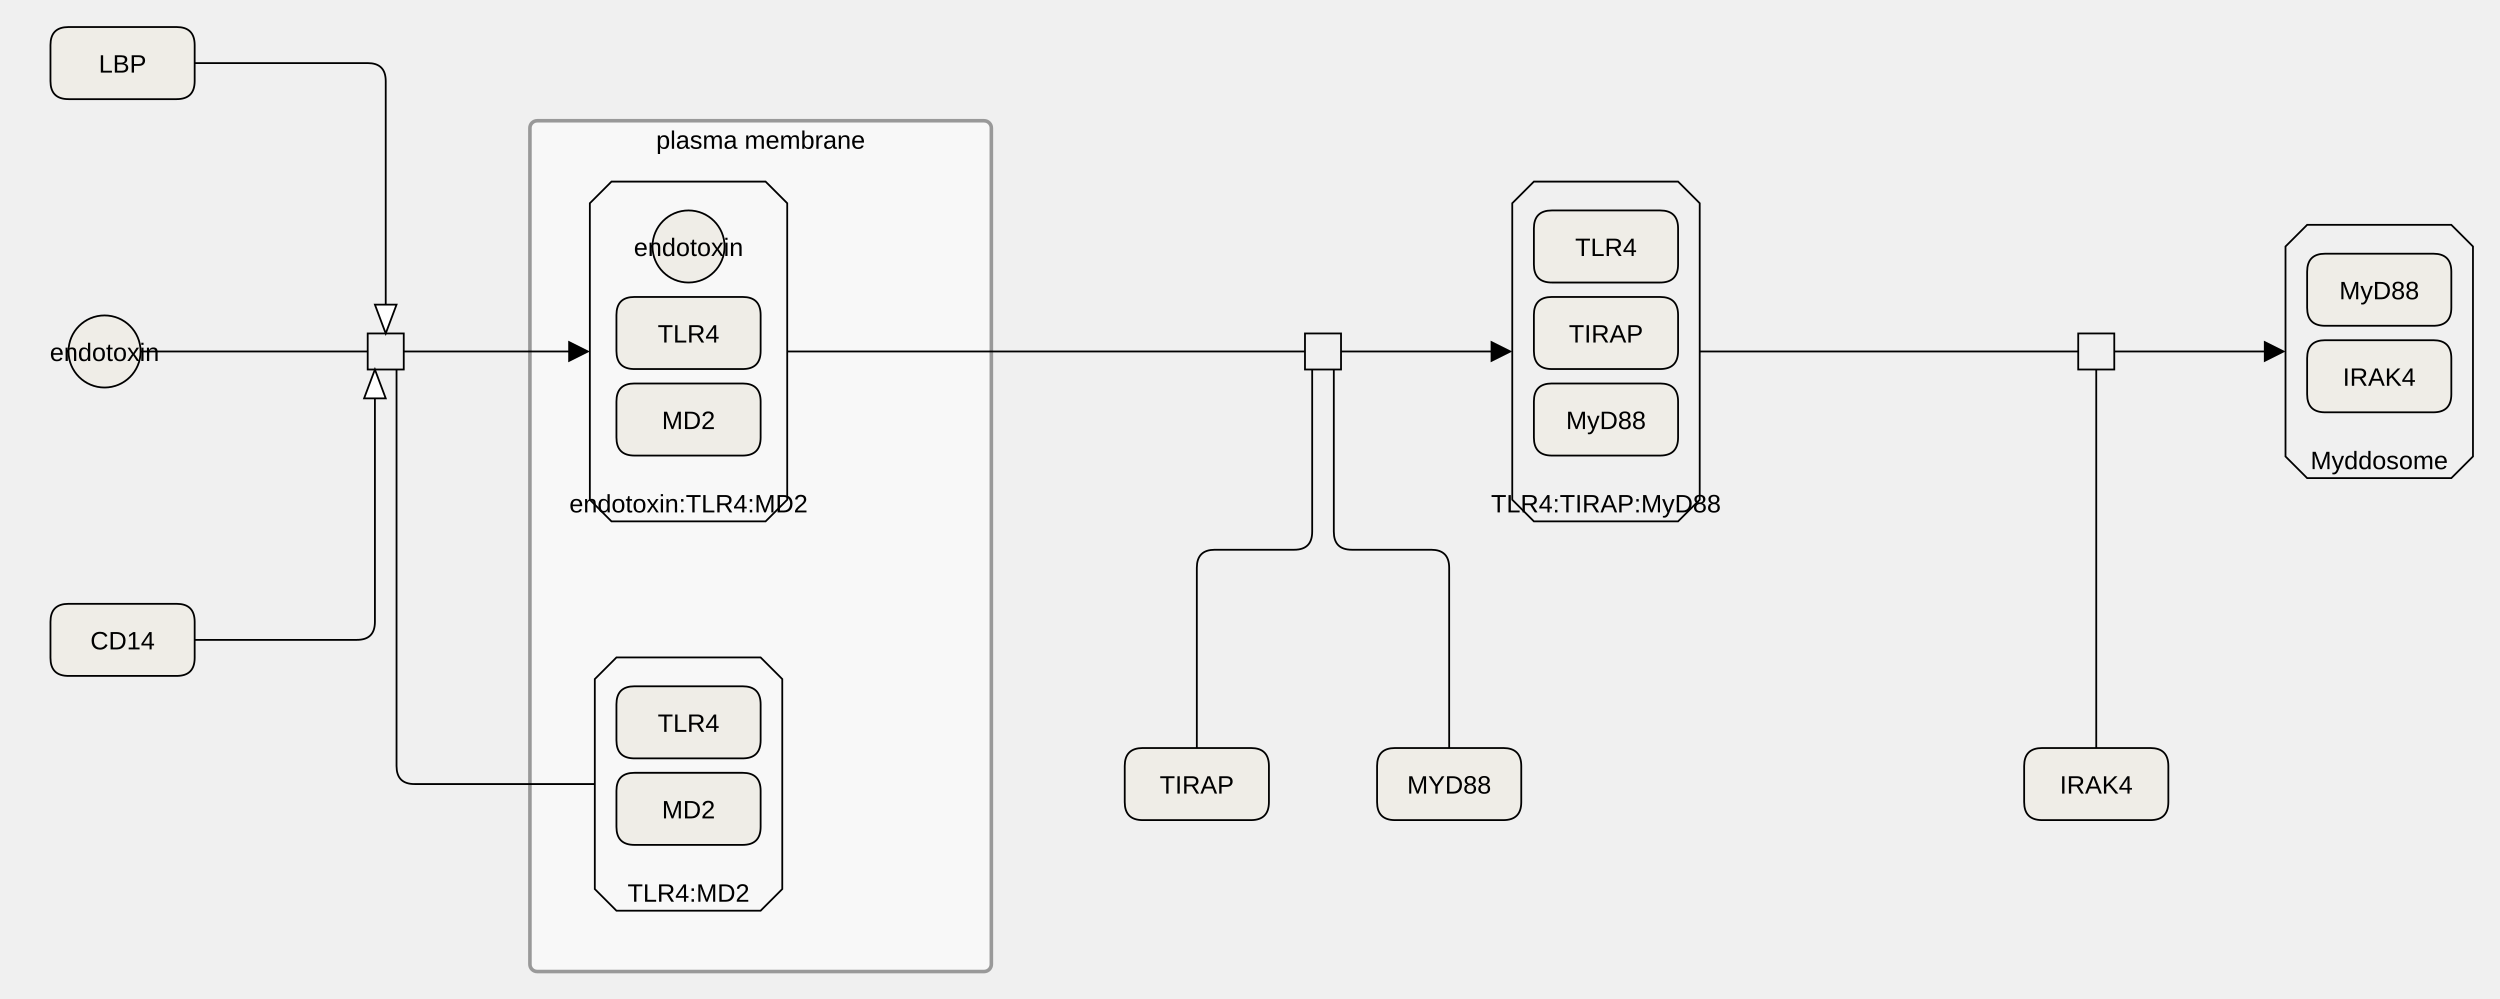
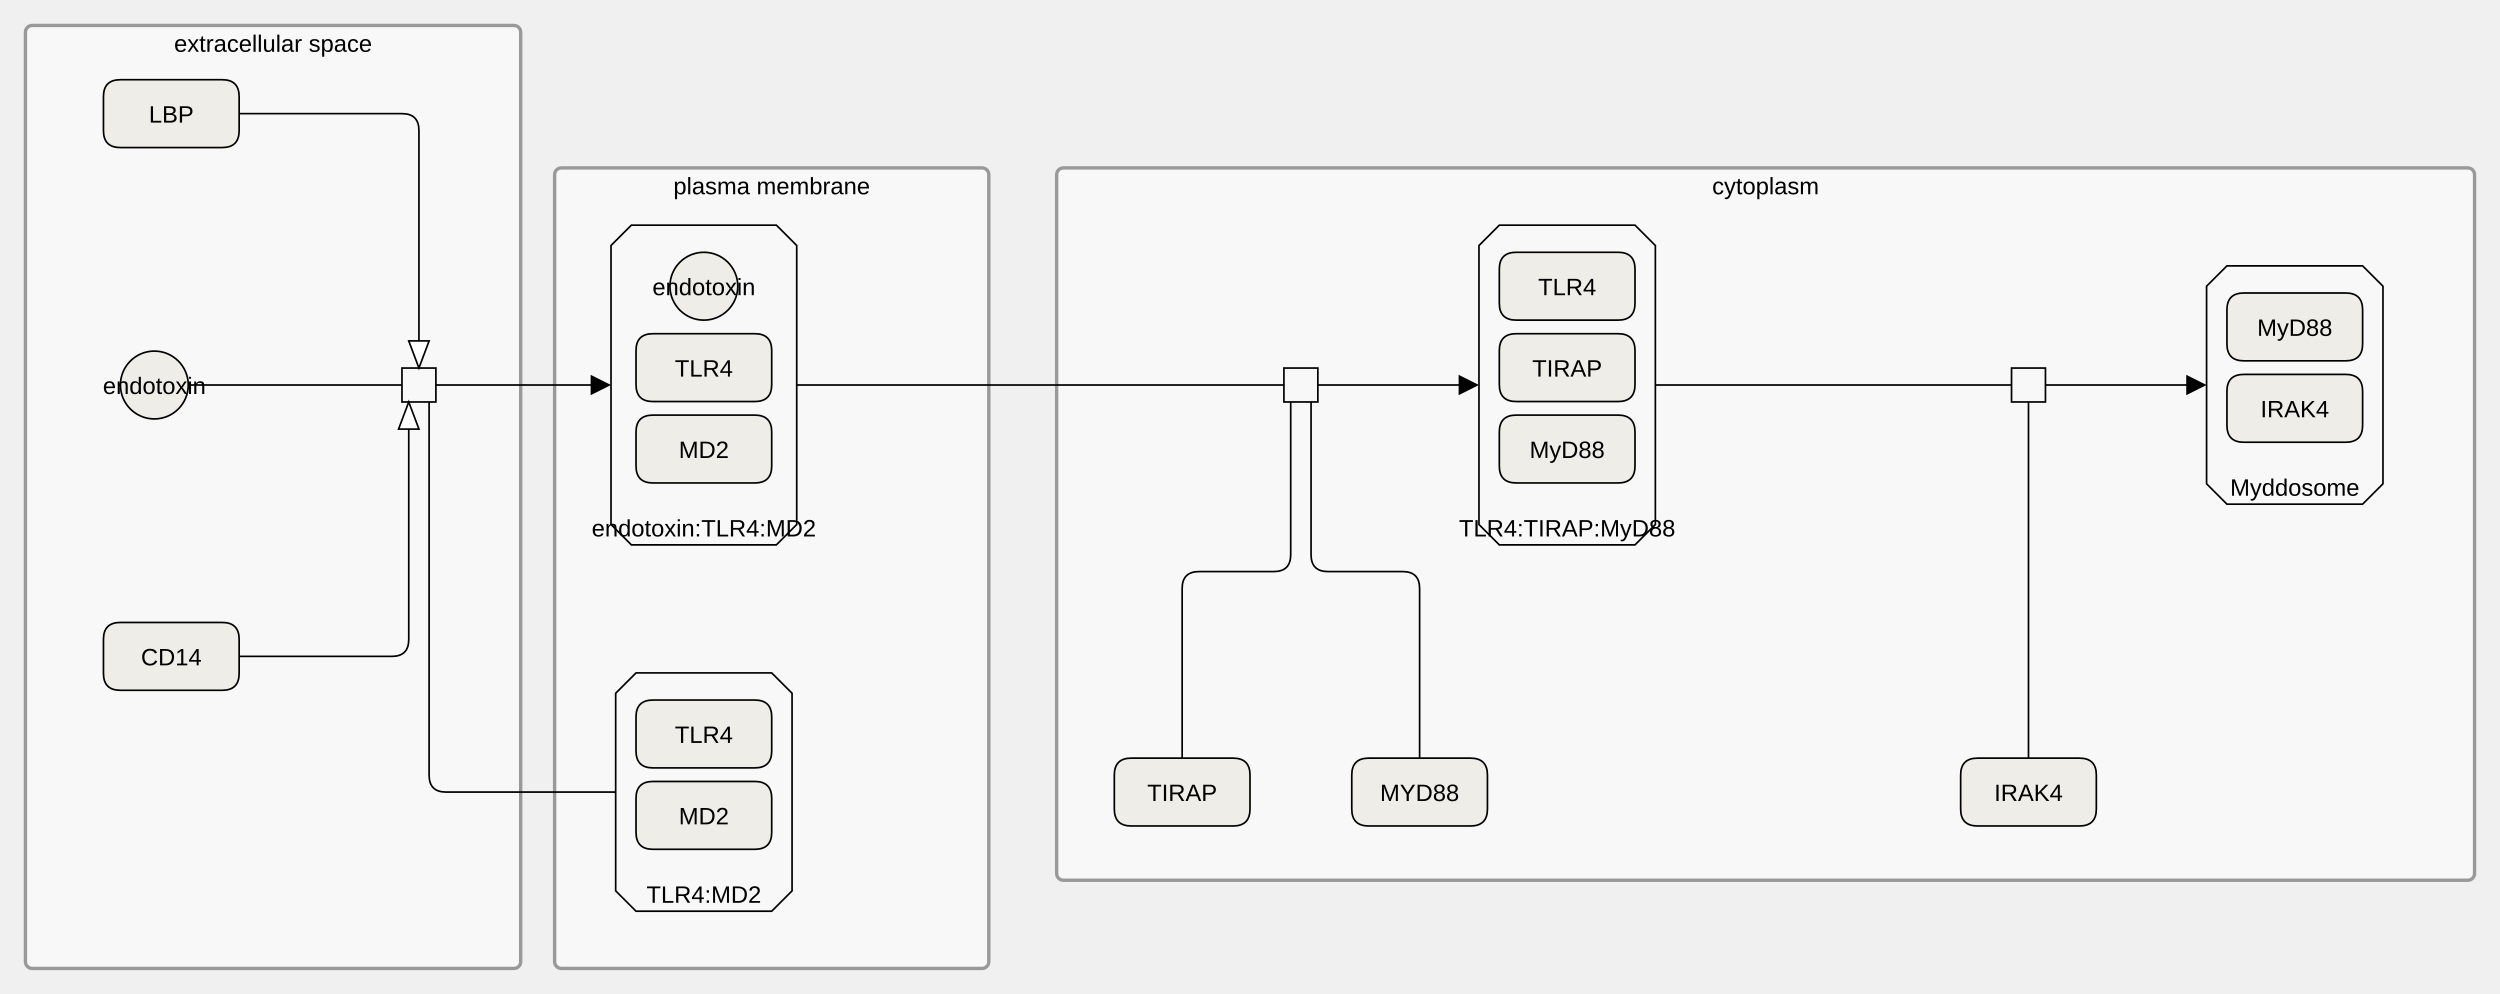
- <svg xmlns="http://www.w3.org/2000/svg" width="1387" height="554" viewBox="0 0 1387 554" stroke-linecap="butt" stroke-miterlimit="10">
-   <g transform="translate(-82,-245)">
+ <svg xmlns="http://www.w3.org/2000/svg" width="1474" height="586" viewBox="0 0 1474 586" stroke-linecap="butt" stroke-miterlimit="10">
+   <g transform="translate(-49,-213)">
+     <path d="M672 316 C672 313.791 673.791 312 676 312 L1504 312 C1506.209 312 1508 313.791 1508 316 L1508 728 C1508 730.209 1506.209 732 1504 732 L676 732 C673.791 732 672 730.209 672 728 Z" fill="#F8F8F8" stroke="none" />
+     <path d="M672 316 C672 313.791 673.791 312 676 312 L1504 312 C1506.209 312 1508 313.791 1508 316 L1508 728 C1508 730.209 1506.209 732 1504 732 L676 732 C673.791 732 672 730.209 672 728 Z" fill="none" stroke="#999999" stroke-width="2" />
+     <text x="1090" y="327.541" text-anchor="middle" font-family="'Dialog', Arial, Helvetica, sans-serif" font-size="14" fill="#000000" stroke="none" xml:space="preserve">cytoplasm</text>
+     <path d="M64 232 C64 229.791 65.791 228 68 228 L352 228 C354.209 228 356 229.791 356 232 L356 780 C356 782.209 354.209 784 352 784 L68 784 C65.791 784 64 782.209 64 780 Z" fill="#F8F8F8" stroke="none" />
+     <path d="M64 232 C64 229.791 65.791 228 68 228 L352 228 C354.209 228 356 229.791 356 232 L356 780 C356 782.209 354.209 784 352 784 L68 784 C65.791 784 64 782.209 64 780 Z" fill="none" stroke="#999999" stroke-width="2" />
+     <text x="210" y="243.541" text-anchor="middle" font-family="'Dialog', Arial, Helvetica, sans-serif" font-size="14" fill="#000000" stroke="none" xml:space="preserve">extracellular space</text>
    <path d="M376 316 C376 313.791 377.791 312 380 312 L628 312 C630.209 312 632 313.791 632 316 L632 780 C632 782.209 630.209 784 628 784 L380 784 C377.791 784 376 782.209 376 780 Z" fill="#F8F8F8" stroke="none" />
    <path d="M376 316 C376 313.791 377.791 312 380 312 L628 312 C630.209 312 632 313.791 632 316 L632 780 C632 782.209 630.209 784 628 784 L380 784 C377.791 784 376 782.209 376 780 Z" fill="none" stroke="#999999" stroke-width="2" />
    <text x="504" y="327.541" text-anchor="middle" font-family="'Dialog', Arial, Helvetica, sans-serif" font-size="14" fill="#000000" stroke="none" xml:space="preserve">plasma membrane</text>
-     <path d="M120 440 C120 428.954 128.954 420 140 420 L140 420 C151.046 420 160 428.954 160 440 L160 440 C160 451.046 151.046 460 140 460 L140 460 C128.954 460 120 451.046 120 440 Z" fill="#EFEDE7" stroke="none" />
-     <path d="M120 440 C120 428.954 128.954 420 140 420 L140 420 C151.046 420 160 428.954 160 440 L160 440 C160 451.046 151.046 460 140 460 L140 460 C128.954 460 120 451.046 120 440 Z" fill="none" stroke="#000000" />
-     <text x="140" y="445.291" text-anchor="middle" font-family="'Dialog', Arial, Helvetica, sans-serif" font-size="14" fill="#000000" stroke="none" xml:space="preserve">endotoxin</text>
-     <path d="M110 270 Q110 260 120 260 L180 260 Q190 260 190 270 L190 290 Q190 300 180 300 L120 300 Q110 300 110 290 Z" fill="#EFEDE7" stroke="none" />
-     <path d="M110 270 Q110 260 120 260 L180 260 Q190 260 190 270 L190 290 Q190 300 180 300 L120 300 Q110 300 110 290 Z" fill="none" stroke="#000000" />
-     <text x="150" y="285.291" text-anchor="middle" font-family="'Dialog', Arial, Helvetica, sans-serif" font-size="14" fill="#000000" stroke="none" xml:space="preserve">LBP</text>
-     <path d="M110 590 Q110 580 120 580 L180 580 Q190 580 190 590 L190 610 Q190 620 180 620 L120 620 Q110 620 110 610 Z" fill="#EFEDE7" stroke="none" />
-     <path d="M110 590 Q110 580 120 580 L180 580 Q190 580 190 590 L190 610 Q190 620 180 620 L120 620 Q110 620 110 610 Z" fill="none" stroke="#000000" />
-     <text x="150" y="605.291" text-anchor="middle" font-family="'Dialog', Arial, Helvetica, sans-serif" font-size="14" fill="#000000" stroke="none" xml:space="preserve">CD14</text>
    <path d="M706 670 Q706 660 716 660 L776 660 Q786 660 786 670 L786 690 Q786 700 776 700 L716 700 Q706 700 706 690 Z" fill="#EFEDE7" stroke="none" />
    <path d="M706 670 Q706 660 716 660 L776 660 Q786 660 786 670 L786 690 Q786 700 776 700 L716 700 Q706 700 706 690 Z" fill="none" stroke="#000000" />
    <text x="746" y="685.291" text-anchor="middle" font-family="'Dialog', Arial, Helvetica, sans-serif" font-size="14" fill="#000000" stroke="none" xml:space="preserve">TIRAP</text>
    <path d="M846 670 Q846 660 856 660 L916 660 Q926 660 926 670 L926 690 Q926 700 916 700 L856 700 Q846 700 846 690 Z" fill="#EFEDE7" stroke="none" />
    <path d="M846 670 Q846 660 856 660 L916 660 Q926 660 926 670 L926 690 Q926 700 916 700 L856 700 Q846 700 846 690 Z" fill="none" stroke="#000000" />
    <text x="886" y="685.291" text-anchor="middle" font-family="'Dialog', Arial, Helvetica, sans-serif" font-size="14" fill="#000000" stroke="none" xml:space="preserve">MYD88</text>
    <path d="M933 345.75 L1013 345.75 L1025 357.75 L1025 522.25 L1013 534.25 L933 534.25 L921 522.25 L921 357.75 Z" fill="none" stroke="#000000" />
    <text x="973" y="529.291" text-anchor="middle" font-family="'Dialog', Arial, Helvetica, sans-serif" font-size="14" fill="#000000" stroke="none" xml:space="preserve">TLR4:TIRAP:MyD88</text>
    <path d="M933 371.75 Q933 361.75 943 361.75 L1003 361.75 Q1013 361.75 1013 371.75 L1013 391.75 Q1013 401.75 1003 401.75 L943 401.75 Q933 401.75 933 391.75 Z" fill="#EFEDE7" stroke="none" />
    <path d="M933 371.75 Q933 361.75 943 361.75 L1003 361.75 Q1013 361.75 1013 371.75 L1013 391.75 Q1013 401.75 1003 401.75 L943 401.75 Q933 401.75 933 391.75 Z" fill="none" stroke="#000000" />
    <text x="973" y="387.041" text-anchor="middle" font-family="'Dialog', Arial, Helvetica, sans-serif" font-size="14" fill="#000000" stroke="none" xml:space="preserve">TLR4</text>
    <path d="M933 419.75 Q933 409.75 943 409.75 L1003 409.75 Q1013 409.75 1013 419.75 L1013 439.75 Q1013 449.75 1003 449.75 L943 449.75 Q933 449.75 933 439.75 Z" fill="#EFEDE7" stroke="none" />
    <path d="M933 419.75 Q933 409.75 943 409.75 L1003 409.75 Q1013 409.75 1013 419.75 L1013 439.75 Q1013 449.75 1003 449.75 L943 449.75 Q933 449.75 933 439.75 Z" fill="none" stroke="#000000" />
    <text x="973" y="435.041" text-anchor="middle" font-family="'Dialog', Arial, Helvetica, sans-serif" font-size="14" fill="#000000" stroke="none" xml:space="preserve">TIRAP</text>
    <path d="M933 467.75 Q933 457.75 943 457.75 L1003 457.75 Q1013 457.75 1013 467.75 L1013 487.75 Q1013 497.75 1003 497.75 L943 497.75 Q933 497.75 933 487.75 Z" fill="#EFEDE7" stroke="none" />
    <path d="M933 467.75 Q933 457.75 943 457.75 L1003 457.75 Q1013 457.75 1013 467.75 L1013 487.75 Q1013 497.75 1003 497.75 L943 497.75 Q933 497.75 933 487.75 Z" fill="none" stroke="#000000" />
    <text x="973" y="483.041" text-anchor="middle" font-family="'Dialog', Arial, Helvetica, sans-serif" font-size="14" fill="#000000" stroke="none" xml:space="preserve">MyD88</text>
    <path d="M1205 670 Q1205 660 1215 660 L1275 660 Q1285 660 1285 670 L1285 690 Q1285 700 1275 700 L1215 700 Q1205 700 1205 690 Z" fill="#EFEDE7" stroke="none" />
    <path d="M1205 670 Q1205 660 1215 660 L1275 660 Q1285 660 1285 670 L1285 690 Q1285 700 1275 700 L1215 700 Q1205 700 1205 690 Z" fill="none" stroke="#000000" />
    <text x="1245" y="685.291" text-anchor="middle" font-family="'Dialog', Arial, Helvetica, sans-serif" font-size="14" fill="#000000" stroke="none" xml:space="preserve">IRAK4</text>
    <path d="M1362 369.75 L1442 369.75 L1454 381.75 L1454 498.25 L1442 510.25 L1362 510.25 L1350 498.25 L1350 381.75 Z" fill="none" stroke="#000000" />
    <text x="1402" y="505.291" text-anchor="middle" font-family="'Dialog', Arial, Helvetica, sans-serif" font-size="14" fill="#000000" stroke="none" xml:space="preserve">Myddosome</text>
    <path d="M1362 395.75 Q1362 385.75 1372 385.75 L1432 385.75 Q1442 385.75 1442 395.75 L1442 415.75 Q1442 425.75 1432 425.75 L1372 425.75 Q1362 425.75 1362 415.75 Z" fill="#EFEDE7" stroke="none" />
    <path d="M1362 395.75 Q1362 385.75 1372 385.75 L1432 385.75 Q1442 385.75 1442 395.75 L1442 415.75 Q1442 425.75 1432 425.75 L1372 425.75 Q1362 425.75 1362 415.75 Z" fill="none" stroke="#000000" />
    <text x="1402" y="411.041" text-anchor="middle" font-family="'Dialog', Arial, Helvetica, sans-serif" font-size="14" fill="#000000" stroke="none" xml:space="preserve">MyD88</text>
    <path d="M1362 443.75 Q1362 433.75 1372 433.75 L1432 433.75 Q1442 433.75 1442 443.75 L1442 463.75 Q1442 473.75 1432 473.75 L1372 473.75 Q1362 473.75 1362 463.75 Z" fill="#EFEDE7" stroke="none" />
    <path d="M1362 443.75 Q1362 433.75 1372 433.75 L1432 433.75 Q1442 433.75 1442 443.75 L1442 463.75 Q1442 473.75 1432 473.75 L1372 473.75 Q1362 473.75 1362 463.75 Z" fill="none" stroke="#000000" />
    <text x="1402" y="459.041" text-anchor="middle" font-family="'Dialog', Arial, Helvetica, sans-serif" font-size="14" fill="#000000" stroke="none" xml:space="preserve">IRAK4</text>
-     <path d="M286 430 L306 430 L306 450 L286 450 Z" fill="none" stroke="#000000" />
    <path d="M806 430 L826 430 L826 450 L806 450 Z" fill="none" stroke="#000000" />
    <path d="M1235 430 L1255 430 L1255 450 L1235 450 Z" fill="none" stroke="#000000" />
+     <path d="M120 440 C120 428.954 128.954 420 140 420 L140 420 C151.046 420 160 428.954 160 440 L160 440 C160 451.046 151.046 460 140 460 L140 460 C128.954 460 120 451.046 120 440 Z" fill="#EFEDE7" stroke="none" />
+     <path d="M120 440 C120 428.954 128.954 420 140 420 L140 420 C151.046 420 160 428.954 160 440 L160 440 C160 451.046 151.046 460 140 460 L140 460 C128.954 460 120 451.046 120 440 Z" fill="none" stroke="#000000" />
+     <text x="140" y="445.291" text-anchor="middle" font-family="'Dialog', Arial, Helvetica, sans-serif" font-size="14" fill="#000000" stroke="none" xml:space="preserve">endotoxin</text>
+     <path d="M110 270 Q110 260 120 260 L180 260 Q190 260 190 270 L190 290 Q190 300 180 300 L120 300 Q110 300 110 290 Z" fill="#EFEDE7" stroke="none" />
+     <path d="M110 270 Q110 260 120 260 L180 260 Q190 260 190 270 L190 290 Q190 300 180 300 L120 300 Q110 300 110 290 Z" fill="none" stroke="#000000" />
+     <text x="150" y="285.291" text-anchor="middle" font-family="'Dialog', Arial, Helvetica, sans-serif" font-size="14" fill="#000000" stroke="none" xml:space="preserve">LBP</text>
+     <path d="M110 590 Q110 580 120 580 L180 580 Q190 580 190 590 L190 610 Q190 620 180 620 L120 620 Q110 620 110 610 Z" fill="#EFEDE7" stroke="none" />
+     <path d="M110 590 Q110 580 120 580 L180 580 Q190 580 190 590 L190 610 Q190 620 180 620 L120 620 Q110 620 110 610 Z" fill="none" stroke="#000000" />
+     <text x="150" y="605.291" text-anchor="middle" font-family="'Dialog', Arial, Helvetica, sans-serif" font-size="14" fill="#000000" stroke="none" xml:space="preserve">CD14</text>
+     <path d="M286 430 L306 430 L306 450 L286 450 Z" fill="none" stroke="#000000" />
    <path d="M424 609.75 L504 609.75 L516 621.75 L516 738.25 L504 750.25 L424 750.25 L412 738.25 L412 621.75 Z" fill="none" stroke="#000000" />
    <text x="464" y="745.291" text-anchor="middle" font-family="'Dialog', Arial, Helvetica, sans-serif" font-size="14" fill="#000000" stroke="none" xml:space="preserve">TLR4:MD2</text>
    <path d="M424 635.75 Q424 625.75 434 625.75 L494 625.75 Q504 625.75 504 635.75 L504 655.75 Q504 665.75 494 665.75 L434 665.75 Q424 665.75 424 655.75 Z" fill="#EFEDE7" stroke="none" />
    <path d="M424 635.75 Q424 625.75 434 625.75 L494 625.75 Q504 625.75 504 635.75 L504 655.75 Q504 665.75 494 665.75 L434 665.75 Q424 665.75 424 655.75 Z" fill="none" stroke="#000000" />
    <text x="464" y="651.041" text-anchor="middle" font-family="'Dialog', Arial, Helvetica, sans-serif" font-size="14" fill="#000000" stroke="none" xml:space="preserve">TLR4</text>
    <path d="M424 683.75 Q424 673.75 434 673.75 L494 673.75 Q504 673.75 504 683.75 L504 703.75 Q504 713.75 494 713.75 L434 713.75 Q424 713.75 424 703.75 Z" fill="#EFEDE7" stroke="none" />
    <path d="M424 683.75 Q424 673.75 434 673.75 L494 673.75 Q504 673.75 504 683.75 L504 703.75 Q504 713.75 494 713.75 L434 713.75 Q424 713.75 424 703.75 Z" fill="none" stroke="#000000" />
    <text x="464" y="699.041" text-anchor="middle" font-family="'Dialog', Arial, Helvetica, sans-serif" font-size="14" fill="#000000" stroke="none" xml:space="preserve">MD2</text>
    <path d="M421.25 345.75 L506.75 345.75 L518.75 357.75 L518.75 522.25 L506.75 534.25 L421.25 534.25 L409.25 522.25 L409.25 357.75 Z" fill="none" stroke="#000000" />
    <text x="464" y="529.291" text-anchor="middle" font-family="'Dialog', Arial, Helvetica, sans-serif" font-size="14" fill="#000000" stroke="none" xml:space="preserve">endotoxin:TLR4:MD2</text>
    <path d="M444 381.75 C444 370.704 452.954 361.75 464 361.75 L464 361.75 C475.046 361.75 484 370.704 484 381.75 L484 381.75 C484 392.796 475.046 401.75 464 401.75 L464 401.75 C452.954 401.75 444 392.796 444 381.75 Z" fill="#EFEDE7" stroke="none" />
    <path d="M444 381.75 C444 370.704 452.954 361.75 464 361.75 L464 361.75 C475.046 361.75 484 370.704 484 381.75 L484 381.75 C484 392.796 475.046 401.75 464 401.75 L464 401.75 C452.954 401.75 444 392.796 444 381.75 Z" fill="none" stroke="#000000" />
    <text x="464" y="387.041" text-anchor="middle" font-family="'Dialog', Arial, Helvetica, sans-serif" font-size="14" fill="#000000" stroke="none" xml:space="preserve">endotoxin</text>
    <path d="M424 419.75 Q424 409.75 434 409.75 L494 409.75 Q504 409.75 504 419.75 L504 439.75 Q504 449.75 494 449.75 L434 449.75 Q424 449.75 424 439.75 Z" fill="#EFEDE7" stroke="none" />
    <path d="M424 419.75 Q424 409.75 434 409.75 L494 409.75 Q504 409.75 504 419.75 L504 439.75 Q504 449.75 494 449.75 L434 449.75 Q424 449.75 424 439.75 Z" fill="none" stroke="#000000" />
    <text x="464" y="435.041" text-anchor="middle" font-family="'Dialog', Arial, Helvetica, sans-serif" font-size="14" fill="#000000" stroke="none" xml:space="preserve">TLR4</text>
    <path d="M424 467.75 Q424 457.75 434 457.75 L494 457.75 Q504 457.75 504 467.75 L504 487.75 Q504 497.75 494 497.75 L434 497.75 Q424 497.75 424 487.75 Z" fill="#EFEDE7" stroke="none" />
    <path d="M424 467.75 Q424 457.75 434 457.75 L494 457.75 Q504 457.75 504 467.75 L504 487.75 Q504 497.75 494 497.75 L434 497.75 Q424 497.75 424 487.75 Z" fill="none" stroke="#000000" />
    <text x="464" y="483.041" text-anchor="middle" font-family="'Dialog', Arial, Helvetica, sans-serif" font-size="14" fill="#000000" stroke="none" xml:space="preserve">MD2</text>
    <path d="M160 440 L286 440" fill="none" stroke="#000000" />
    <path d="M412 680 L312 680 Q302 680 302 670 L302 450" fill="none" stroke="#000000" />
    <path d="M306 440 L398.25 440" fill="none" stroke="#000000" />
    <path d="M409.25 440 L397.25 446 L397.25 434 Z" fill="#000000" stroke="none" />
    <path d="M190 280 L286 280 Q296 280 296 290 L296 415" fill="none" stroke="#000000" />
    <path d="M296 430 L290 414 L302 414 Z" fill="white" stroke="#000000" />
    <path d="M190 600 L280 600 Q290 600 290 590 L290 465" fill="none" stroke="#000000" />
    <path d="M290 450 L296 466 L284 466 Z" fill="white" stroke="#000000" />
    <path d="M518.75 440 L806 440" fill="none" stroke="#000000" />
    <path d="M746 660 L746 560 Q746 550 756 550 L800 550 Q810 550 810 540 L810 450" fill="none" stroke="#000000" />
    <path d="M886 660 L886 560 Q886 550 876 550 L832 550 Q822 550 822 540 L822 450" fill="none" stroke="#000000" />
    <path d="M826 440 L910 440" fill="none" stroke="#000000" />
    <path d="M921 440 L909 446 L909 434 Z" fill="#000000" stroke="none" />
    <path d="M1025 440 L1235 440" fill="none" stroke="#000000" />
    <path d="M1245 660 L1245 450" fill="none" stroke="#000000" />
    <path d="M1255 440 L1339 440" fill="none" stroke="#000000" />
    <path d="M1350 440 L1338 446 L1338 434 Z" fill="#000000" stroke="none" />
  </g>
</svg>
